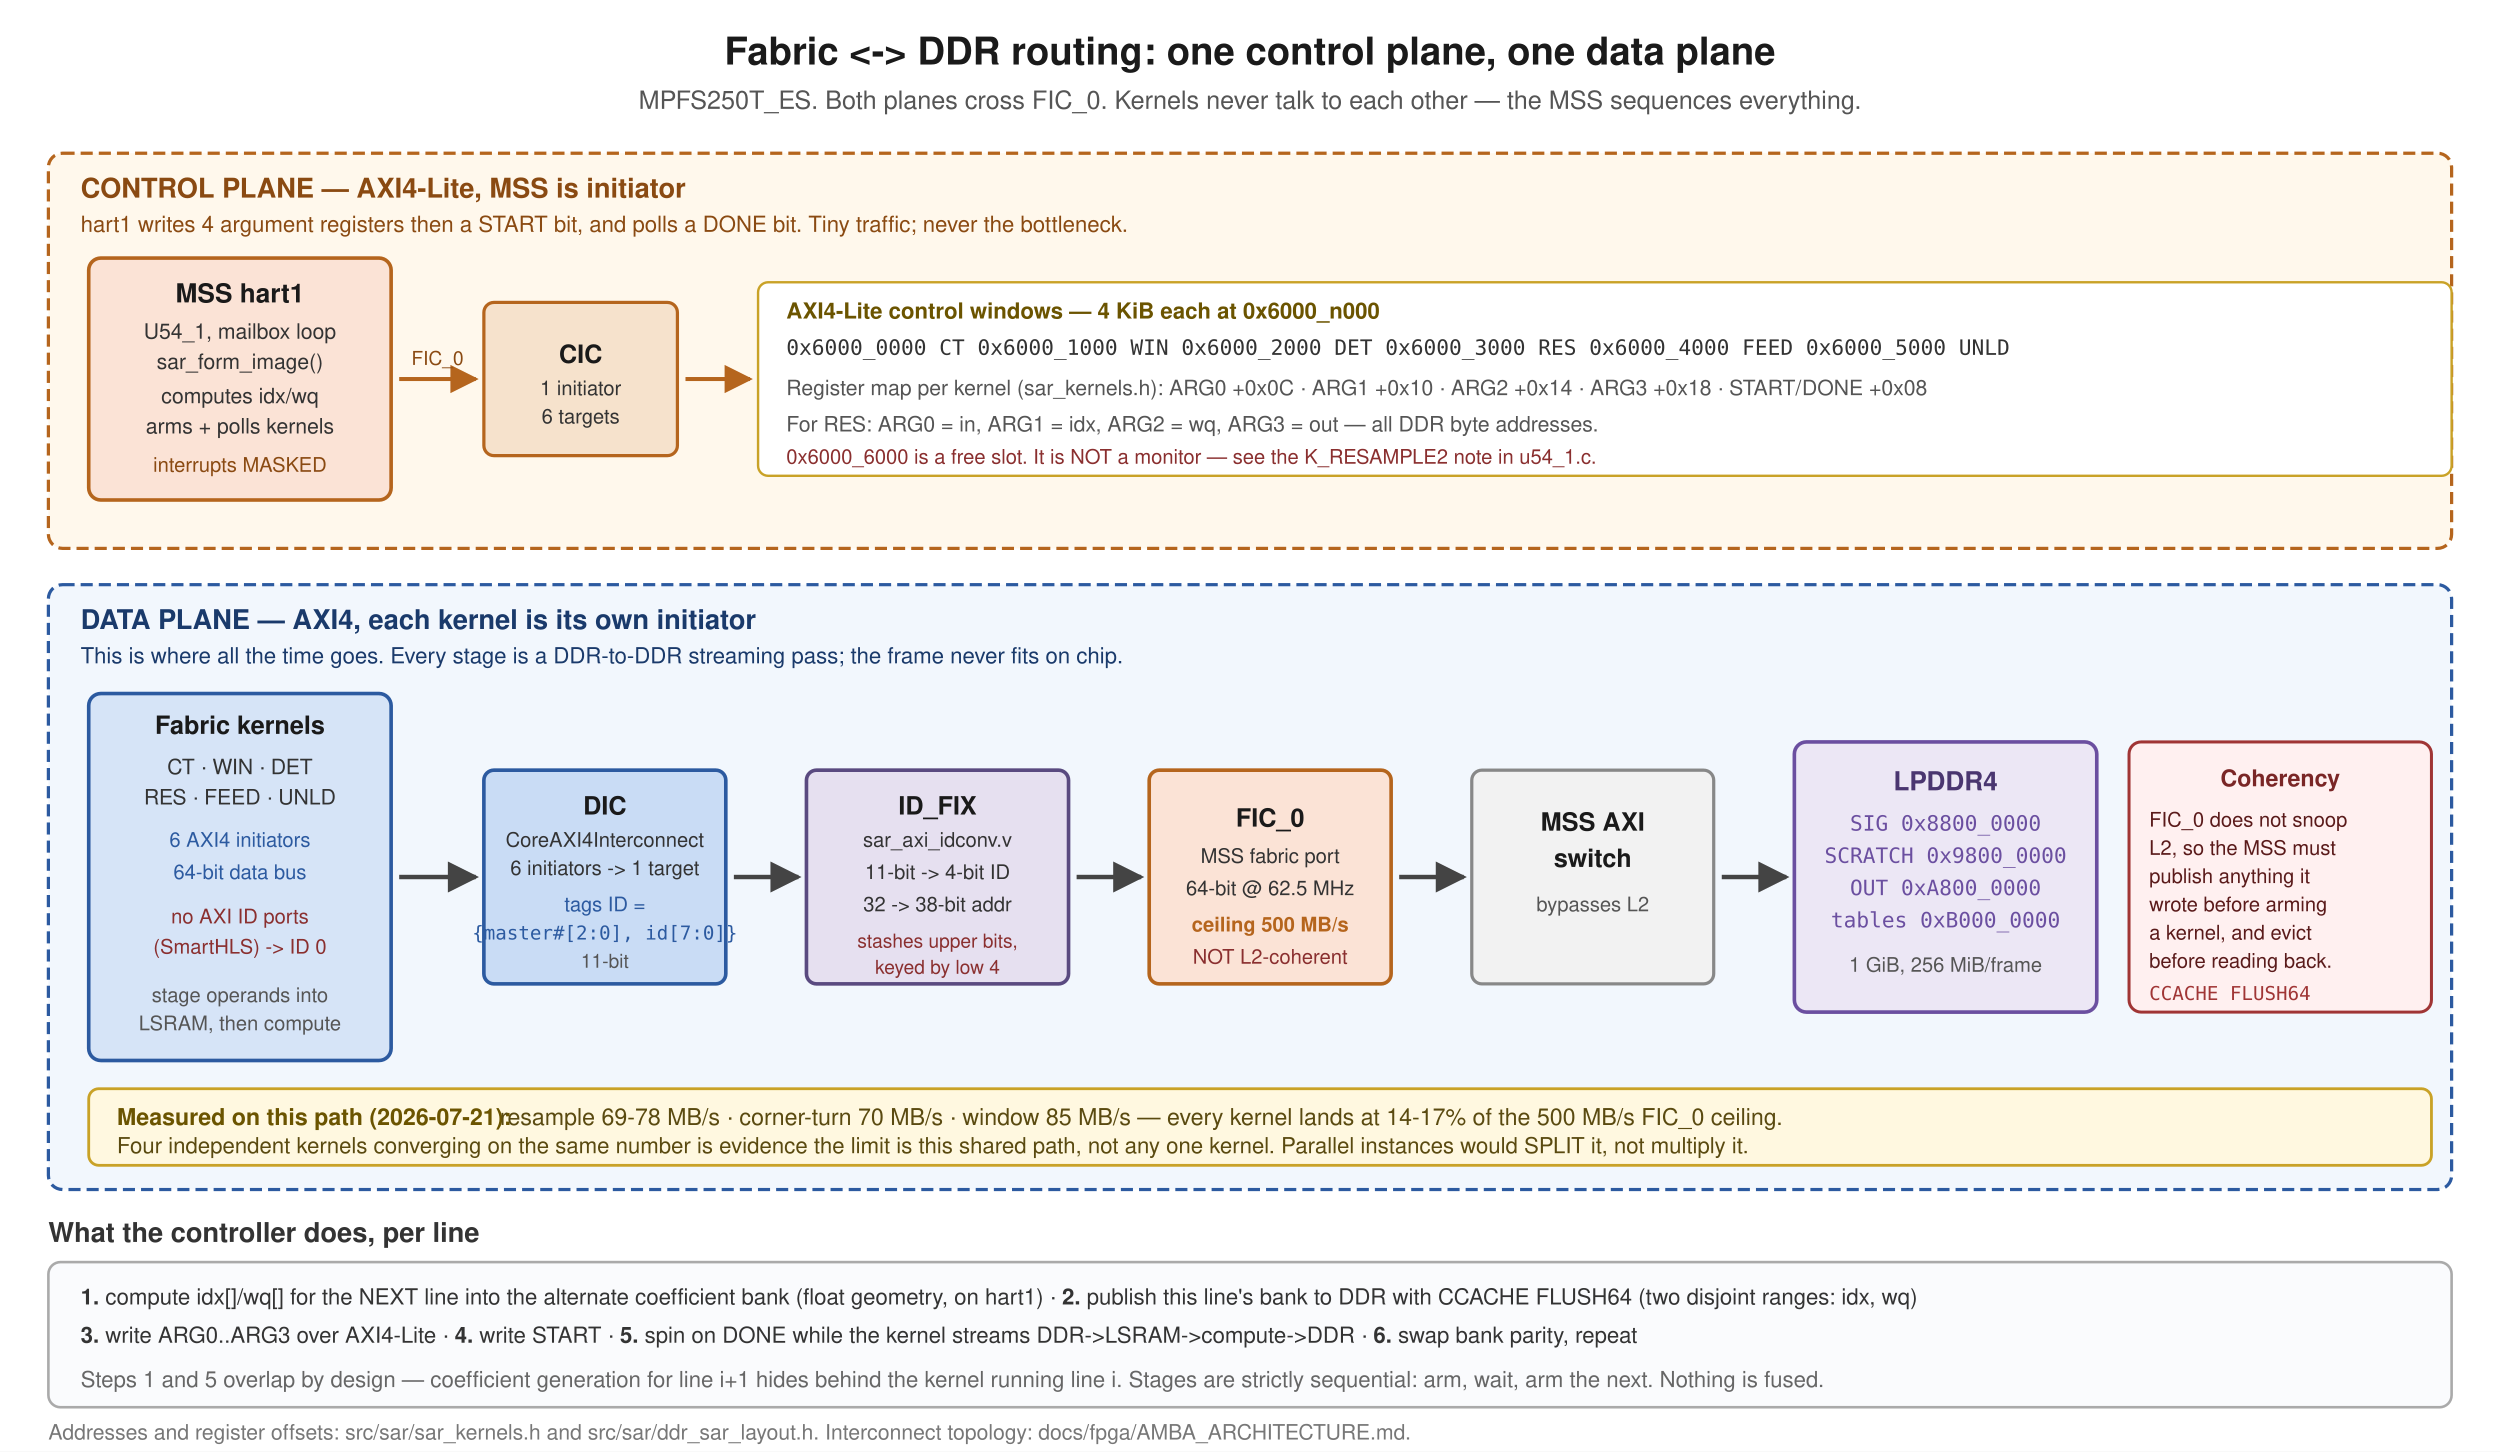
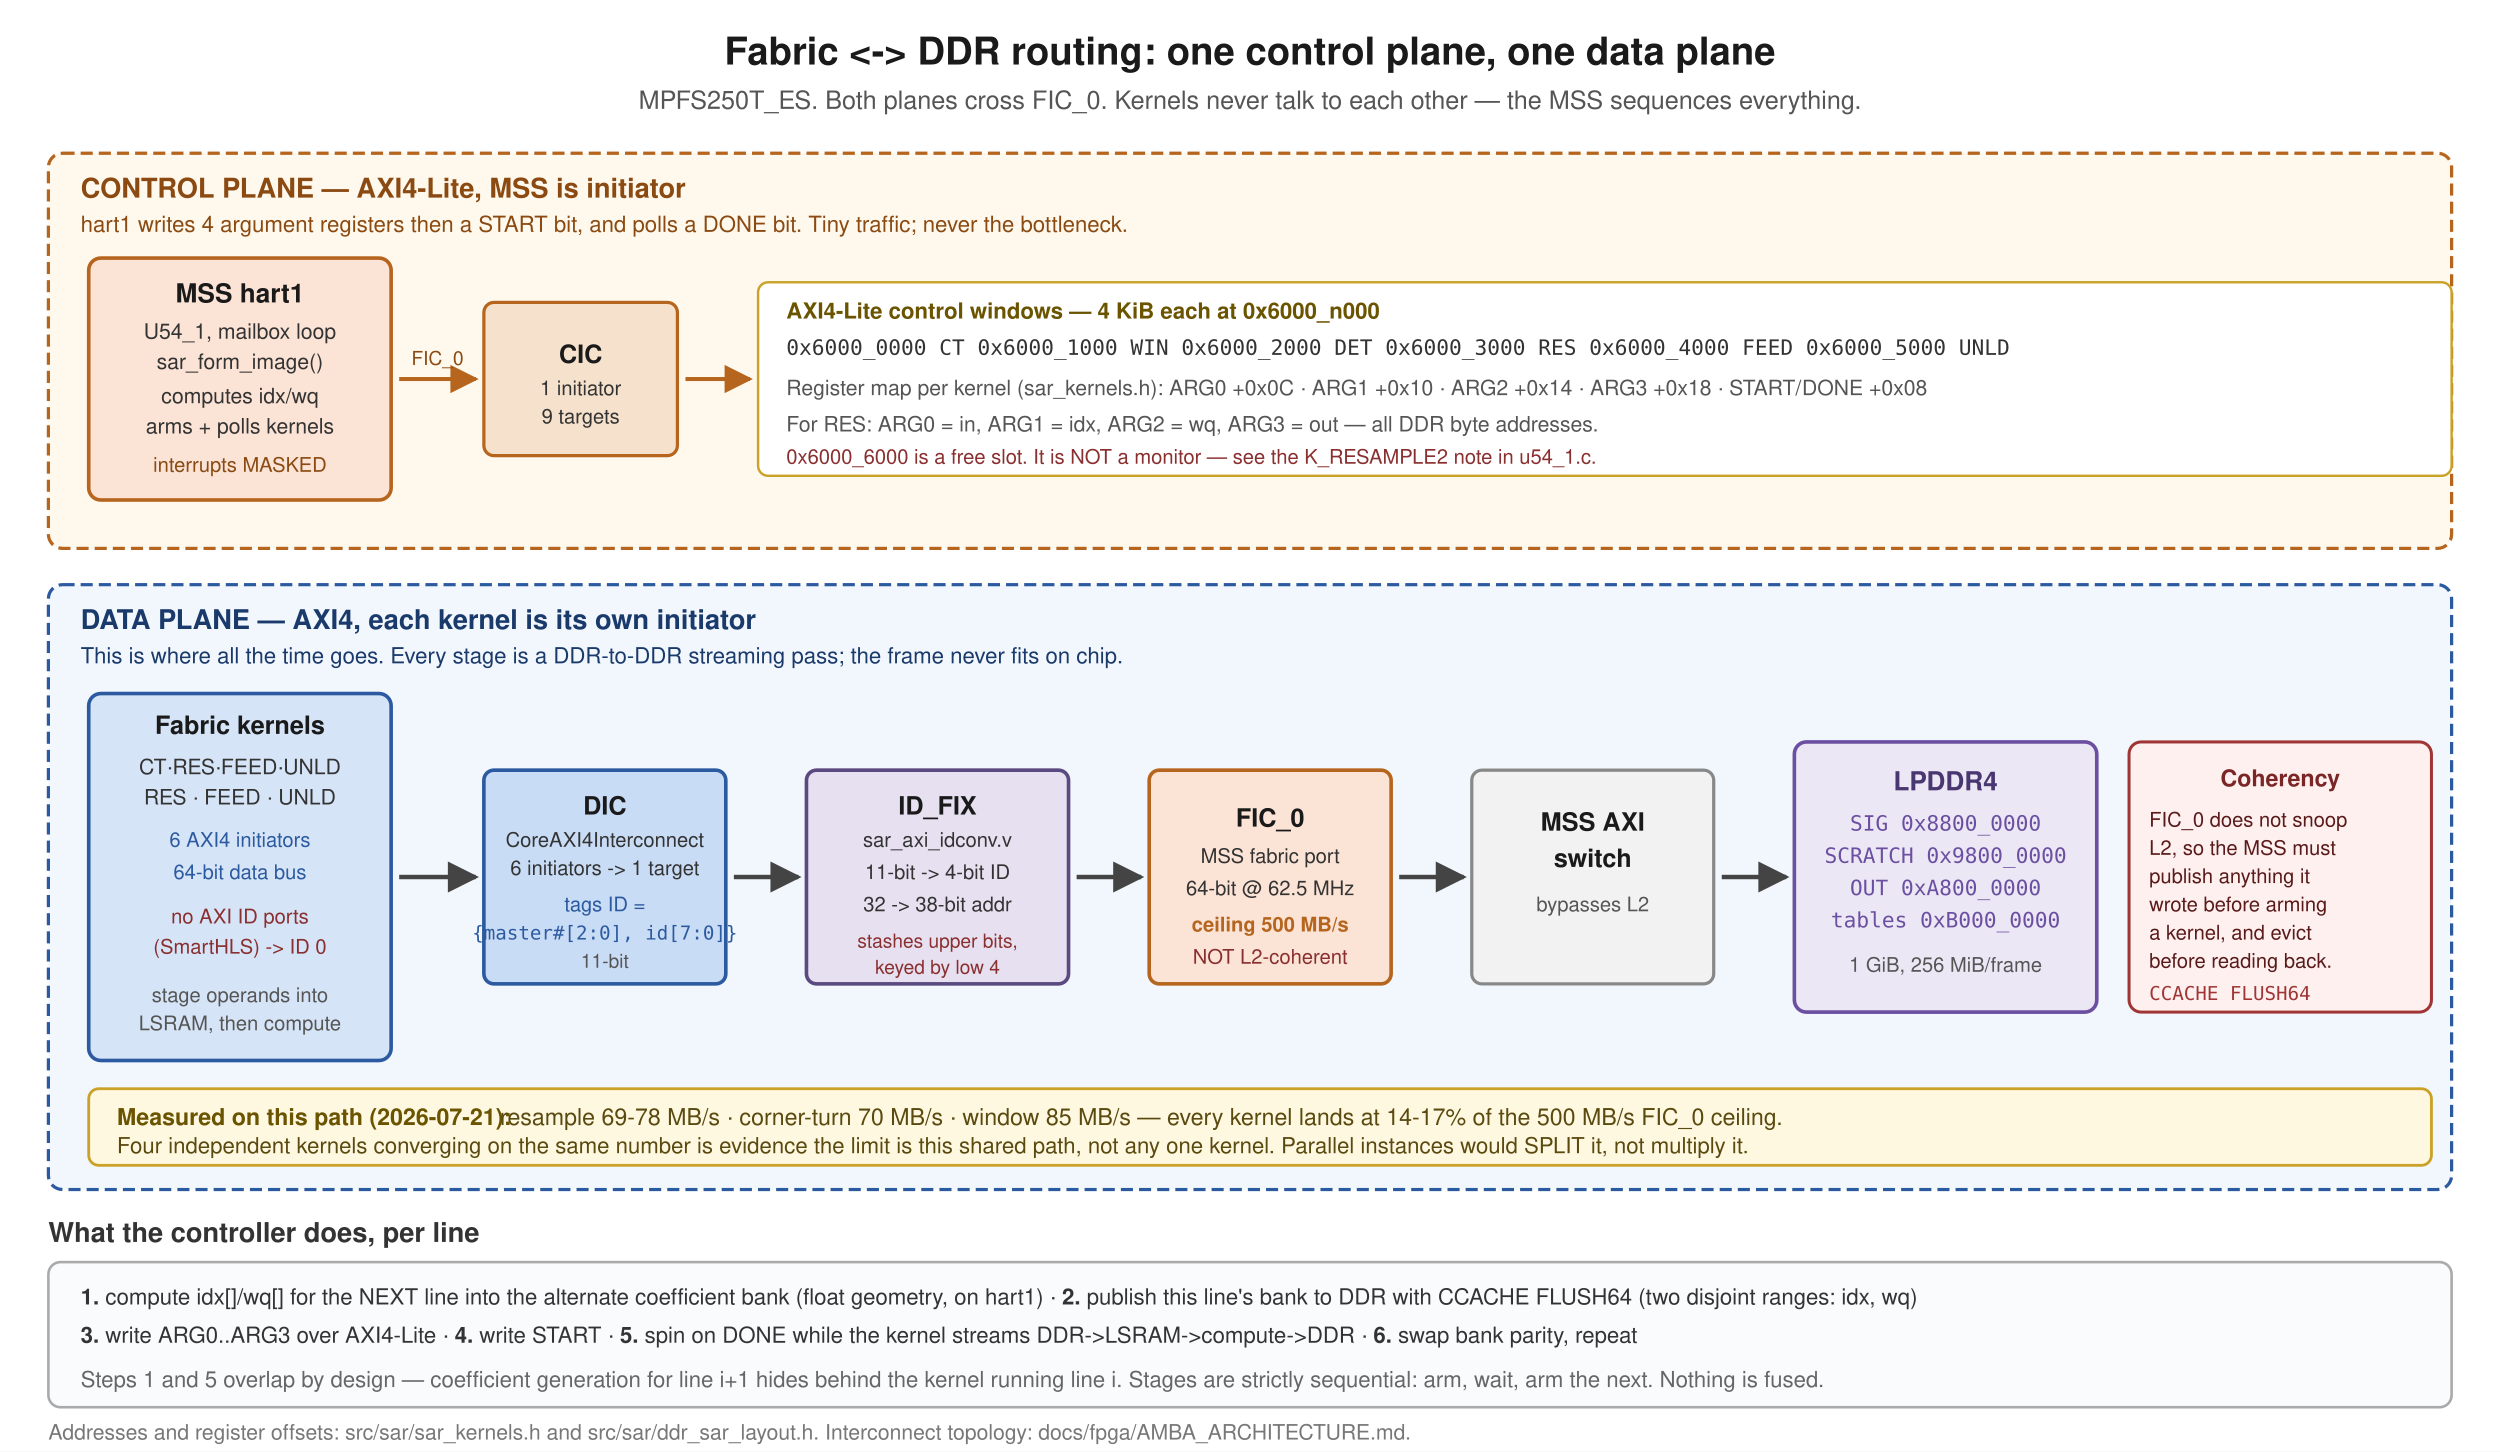
<svg xmlns="http://www.w3.org/2000/svg" viewBox="0 0 1240 720" width="1240" height="720" font-family="Segoe UI, Helvetica, Arial, sans-serif">
  <rect width="1240" height="720" fill="#ffffff" />
  <defs>
    <marker id="ra" viewBox="0 0 10 10" refX="9" refY="5" markerWidth="7" markerHeight="7" orient="auto-start-reverse">
      <path d="M 0 0 L 10 5 L 0 10 z" fill="#444444" />
    </marker>
    <marker id="rc" viewBox="0 0 10 10" refX="9" refY="5" markerWidth="7" markerHeight="7" orient="auto-start-reverse">
      <path d="M 0 0 L 10 5 L 0 10 z" fill="#b5651d" />
    </marker>
  </defs>
  <text x="620" y="32" text-anchor="middle" font-size="19" font-weight="600" fill="#1a1a1a">Fabric &lt;-&gt; DDR routing: one control plane, one data plane</text>
  <text x="620" y="54" text-anchor="middle" font-size="12.5" fill="#555555">MPFS250T_ES. Both planes cross FIC_0. Kernels never talk to each other — the MSS sequences everything.</text>
  <rect x="24" y="76" width="1192" height="196" rx="7" fill="#fff8ec" stroke="#b5651d" stroke-width="1.6" stroke-dasharray="6 3" />
  <text x="40" y="98" font-size="13.5" font-weight="700" fill="#8a4a12">CONTROL PLANE — AXI4-Lite, MSS is initiator</text>
  <text x="40" y="115" font-size="11" fill="#8a4a12">hart1 writes 4 argument registers then a START bit, and polls a DONE bit. Tiny traffic; never the bottleneck.</text>
  <rect x="44" y="128" width="150" height="120" rx="6" fill="#fbe3d6" stroke="#b5651d" stroke-width="1.8" />
  <text x="119" y="150" text-anchor="middle" font-size="13" font-weight="600" fill="#1a1a1a">MSS hart1</text>
  <text x="119" y="168" text-anchor="middle" font-size="10.5" fill="#333333">U54_1, mailbox loop</text>
  <text x="119" y="183" text-anchor="middle" font-size="10.5" fill="#333333">sar_form_image()</text>
  <text x="119" y="200" text-anchor="middle" font-size="10.5" fill="#333333">computes idx/wq</text>
  <text x="119" y="215" text-anchor="middle" font-size="10.5" fill="#333333">arms + polls kernels</text>
  <text x="119" y="234" text-anchor="middle" font-size="10" fill="#8a4a12">interrupts MASKED</text>
  <path d="M 198 188 L 236 188" stroke="#b5651d" stroke-width="2" marker-end="url(#rc)" />
  <text x="217" y="181" text-anchor="middle" font-size="9.5" fill="#8a4a12">FIC_0</text>
  <rect x="240" y="150" width="96" height="76" rx="5" fill="#f6e2cc" stroke="#b5651d" stroke-width="1.6" />
  <text x="288" y="180" text-anchor="middle" font-size="12.5" font-weight="600" fill="#1a1a1a">CIC</text>
  <text x="288" y="196" text-anchor="middle" font-size="10" fill="#333333">1 initiator</text>
-   <text x="288" y="210" text-anchor="middle" font-size="10" fill="#333333">6 targets</text>
+   <text x="288" y="210" text-anchor="middle" font-size="10" fill="#333333">9 targets</text>
  <path d="M 340 188 L 372 188" stroke="#b5651d" stroke-width="2" marker-end="url(#rc)" />
  <rect x="376" y="140" width="840" height="96" rx="5" fill="#ffffff" stroke="#c9a227" stroke-width="1.2" />
  <text x="390" y="158" font-size="11" font-weight="600" fill="#6b5400">AXI4-Lite control windows — 4 KiB each at 0x6000_n000</text>
  <text x="390" y="176" font-size="10.5" font-family="Consolas, monospace" fill="#333333">0x6000_0000 CT   0x6000_1000 WIN   0x6000_2000 DET   0x6000_3000 RES   0x6000_4000 FEED   0x6000_5000 UNLD</text>
  <text x="390" y="196" font-size="10.5" fill="#555555">Register map per kernel (sar_kernels.h): ARG0 +0x0C · ARG1 +0x10 · ARG2 +0x14 · ARG3 +0x18 · START/DONE +0x08</text>
  <text x="390" y="214" font-size="10.5" fill="#555555">For RES: ARG0 = in, ARG1 = idx, ARG2 = wq, ARG3 = out — all DDR byte addresses.</text>
  <text x="390" y="230" font-size="10" fill="#8a2f2f">0x6000_6000 is a free slot. It is NOT a monitor — see the K_RESAMPLE2 note in u54_1.c.</text>
  <rect x="24" y="290" width="1192" height="300" rx="7" fill="#f2f7fd" stroke="#2c5aa0" stroke-width="1.6" stroke-dasharray="6 3" />
  <text x="40" y="312" font-size="13.5" font-weight="700" fill="#1a3a6b">DATA PLANE — AXI4, each kernel is its own initiator</text>
  <text x="40" y="329" font-size="11" fill="#1a3a6b">This is where all the time goes. Every stage is a DDR-to-DDR streaming pass; the frame never fits on chip.</text>
  <rect x="44" y="344" width="150" height="182" rx="6" fill="#d6e4f7" stroke="#2c5aa0" stroke-width="1.8" />
  <text x="119" y="364" text-anchor="middle" font-size="12.5" font-weight="600" fill="#1a1a1a">Fabric kernels</text>
-   <text x="119" y="384" text-anchor="middle" font-size="10.5" fill="#333333">CT · WIN · DET</text>
+   <text x="119" y="384" text-anchor="middle" font-size="10.5" fill="#333333">CT·RES·FEED·UNLD</text>
  <text x="119" y="399" text-anchor="middle" font-size="10.5" fill="#333333">RES · FEED · UNLD</text>
  <text x="119" y="420" text-anchor="middle" font-size="10" fill="#2c5aa0">6 AXI4 initiators</text>
  <text x="119" y="436" text-anchor="middle" font-size="10" fill="#2c5aa0">64-bit data bus</text>
  <text x="119" y="458" text-anchor="middle" font-size="10" fill="#8a2f2f">no AXI ID ports</text>
  <text x="119" y="473" text-anchor="middle" font-size="10" fill="#8a2f2f">(SmartHLS) -&gt; ID 0</text>
  <text x="119" y="497" text-anchor="middle" font-size="10" fill="#555555">stage operands into</text>
  <text x="119" y="511" text-anchor="middle" font-size="10" fill="#555555">LSRAM, then compute</text>
  <path d="M 198 435 L 236 435" stroke="#444444" stroke-width="2.2" marker-end="url(#ra)" />
  <rect x="240" y="382" width="120" height="106" rx="5" fill="#c9dcf5" stroke="#2c5aa0" stroke-width="1.8" />
  <text x="300" y="404" text-anchor="middle" font-size="12.5" font-weight="600" fill="#1a1a1a">DIC</text>
  <text x="300" y="420" text-anchor="middle" font-size="10" fill="#333333">CoreAXI4Interconnect</text>
  <text x="300" y="434" text-anchor="middle" font-size="10" fill="#333333">6 initiators -&gt; 1 target</text>
  <text x="300" y="452" text-anchor="middle" font-size="10" fill="#2c5aa0">tags ID =</text>
  <text x="300" y="466" text-anchor="middle" font-size="9.5" font-family="Consolas, monospace" fill="#2c5aa0">{master#[2:0], id[7:0]}</text>
  <text x="300" y="480" text-anchor="middle" font-size="9.5" fill="#555555">11-bit</text>
  <path d="M 364 435 L 396 435" stroke="#444444" stroke-width="2.2" marker-end="url(#ra)" />
  <rect x="400" y="382" width="130" height="106" rx="5" fill="#e6e0f0" stroke="#5a4a80" stroke-width="1.8" />
  <text x="465" y="404" text-anchor="middle" font-size="12.5" font-weight="600" fill="#1a1a1a">ID_FIX</text>
  <text x="465" y="420" text-anchor="middle" font-size="10" fill="#333333">sar_axi_idconv.v</text>
  <text x="465" y="436" text-anchor="middle" font-size="10" fill="#333333">11-bit -&gt; 4-bit ID</text>
  <text x="465" y="452" text-anchor="middle" font-size="10" fill="#333333">32 -&gt; 38-bit addr</text>
  <text x="465" y="470" text-anchor="middle" font-size="9.5" fill="#8a2f2f">stashes upper bits,</text>
  <text x="465" y="483" text-anchor="middle" font-size="9.5" fill="#8a2f2f">keyed by low 4</text>
  <path d="M 534 435 L 566 435" stroke="#444444" stroke-width="2.2" marker-end="url(#ra)" />
  <rect x="570" y="382" width="120" height="106" rx="5" fill="#fbe3d6" stroke="#b5651d" stroke-width="1.8" />
  <text x="630" y="410" text-anchor="middle" font-size="12.5" font-weight="600" fill="#1a1a1a">FIC_0</text>
  <text x="630" y="428" text-anchor="middle" font-size="10" fill="#333333">MSS fabric port</text>
  <text x="630" y="444" text-anchor="middle" font-size="10" fill="#333333">64-bit @ 62.5 MHz</text>
  <text x="630" y="462" text-anchor="middle" font-size="10" font-weight="600" fill="#b5651d">ceiling 500 MB/s</text>
  <text x="630" y="478" text-anchor="middle" font-size="10" fill="#8a2f2f">NOT L2-coherent</text>
  <path d="M 694 435 L 726 435" stroke="#444444" stroke-width="2.2" marker-end="url(#ra)" />
  <rect x="730" y="382" width="120" height="106" rx="5" fill="#f2f2f2" stroke="#888888" stroke-width="1.6" />
  <text x="790" y="412" text-anchor="middle" font-size="12.5" font-weight="600" fill="#1a1a1a">MSS AXI</text>
  <text x="790" y="430" text-anchor="middle" font-size="12.5" font-weight="600" fill="#1a1a1a">switch</text>
  <text x="790" y="452" text-anchor="middle" font-size="10" fill="#555555">bypasses L2</text>
  <path d="M 854 435 L 886 435" stroke="#444444" stroke-width="2.2" marker-end="url(#ra)" />
  <rect x="890" y="368" width="150" height="134" rx="6" fill="#ece7f5" stroke="#6b4fa0" stroke-width="1.8" />
  <text x="965" y="392" text-anchor="middle" font-size="13" font-weight="700" fill="#4a3670">LPDDR4</text>
  <text x="965" y="412" text-anchor="middle" font-size="10.5" font-family="Consolas, monospace" fill="#6b4fa0">SIG     0x8800_0000</text>
  <text x="965" y="428" text-anchor="middle" font-size="10.5" font-family="Consolas, monospace" fill="#6b4fa0">SCRATCH 0x9800_0000</text>
  <text x="965" y="444" text-anchor="middle" font-size="10.5" font-family="Consolas, monospace" fill="#6b4fa0">OUT     0xA800_0000</text>
  <text x="965" y="460" text-anchor="middle" font-size="10.5" font-family="Consolas, monospace" fill="#6b4fa0">tables  0xB000_0000</text>
  <text x="965" y="482" text-anchor="middle" font-size="10" fill="#555555">1 GiB, 256 MiB/frame</text>
  <rect x="1056" y="368" width="150" height="134" rx="6" fill="#fff0f0" stroke="#a03535" stroke-width="1.5" />
  <text x="1131" y="390" text-anchor="middle" font-size="11.5" font-weight="600" fill="#7a2626">Coherency</text>
  <text x="1066" y="410" font-size="10" fill="#5a1a1a">FIC_0 does not snoop</text>
  <text x="1066" y="424" font-size="10" fill="#5a1a1a">L2, so the MSS must</text>
  <text x="1066" y="438" font-size="10" fill="#5a1a1a">publish anything it</text>
  <text x="1066" y="452" font-size="10" fill="#5a1a1a">wrote before arming</text>
  <text x="1066" y="466" font-size="10" fill="#5a1a1a">a kernel, and evict</text>
  <text x="1066" y="480" font-size="10" fill="#5a1a1a">before reading back.</text>
  <text x="1066" y="496" font-size="9.5" font-family="Consolas, monospace" fill="#a03535">CCACHE FLUSH64</text>
  <rect x="44" y="540" width="1162" height="38" rx="5" fill="#fff8e0" stroke="#c9a227" stroke-width="1.4" />
  <text x="58" y="558" font-size="11.5" font-weight="600" fill="#6b5400">Measured on this path (2026-07-21):</text>
  <text x="248" y="558" font-size="11.5" fill="#5a4a10">resample 69-78 MB/s · corner-turn 70 MB/s · window 85 MB/s — every kernel lands at 14-17% of the 500 MB/s FIC_0 ceiling.</text>
  <text x="58" y="572" font-size="11" fill="#5a4a10">Four independent kernels converging on the same number is evidence the limit is this shared path, not any one kernel. Parallel instances would SPLIT it, not multiply it.</text>
  <text x="24" y="616" font-size="13.5" font-weight="600" fill="#333333">What the controller does, per line</text>
  <rect x="24" y="626" width="1192" height="72" rx="6" fill="#fafbfd" stroke="#aaaaaa" stroke-width="1.3" />
  <text x="40" y="647" font-size="11" fill="#333333">
    <tspan font-weight="600">1.</tspan> compute idx[]/wq[] for the NEXT line into the alternate coefficient bank (float geometry, on hart1)  ·  <tspan font-weight="600">2.</tspan> publish this line's bank to DDR with CCACHE FLUSH64 (two disjoint ranges: idx, wq)</text>
  <text x="40" y="666" font-size="11" fill="#333333">
    <tspan font-weight="600">3.</tspan> write ARG0..ARG3 over AXI4-Lite  ·  <tspan font-weight="600">4.</tspan> write START  ·  <tspan font-weight="600">5.</tspan> spin on DONE while the kernel streams DDR-&gt;LSRAM-&gt;compute-&gt;DDR  ·  <tspan font-weight="600">6.</tspan> swap bank parity, repeat</text>
  <text x="40" y="688" font-size="11" fill="#666666">Steps 1 and 5 overlap by design — coefficient generation for line i+1 hides behind the kernel running line i. Stages are strictly sequential: arm, wait, arm the next. Nothing is fused.</text>
  <text x="24" y="714" font-size="10.5" fill="#777777">Addresses and register offsets: src/sar/sar_kernels.h and src/sar/ddr_sar_layout.h. Interconnect topology: docs/fpga/AMBA_ARCHITECTURE.md.</text>
</svg>
